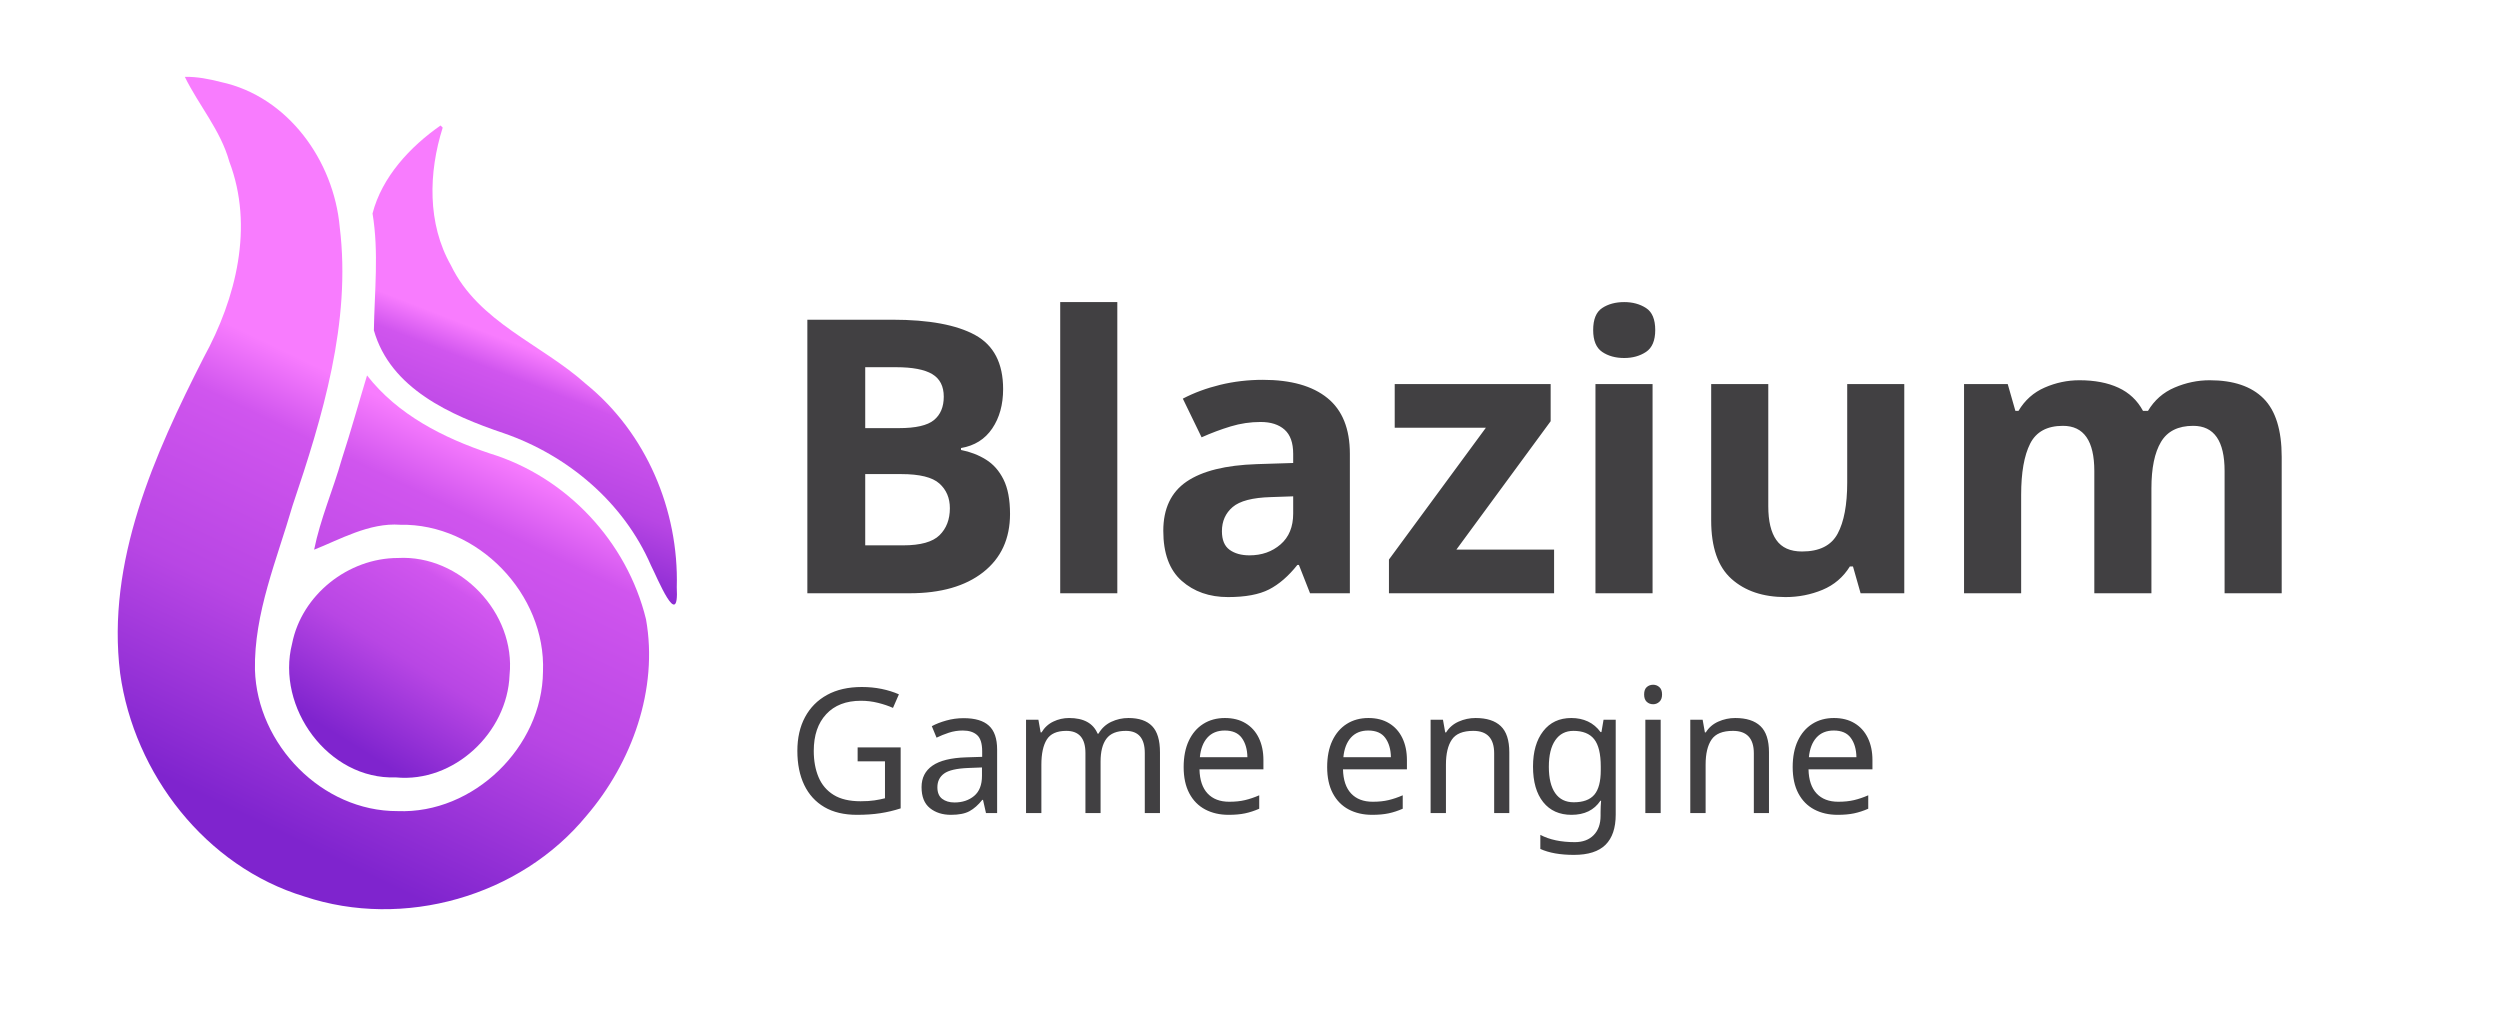
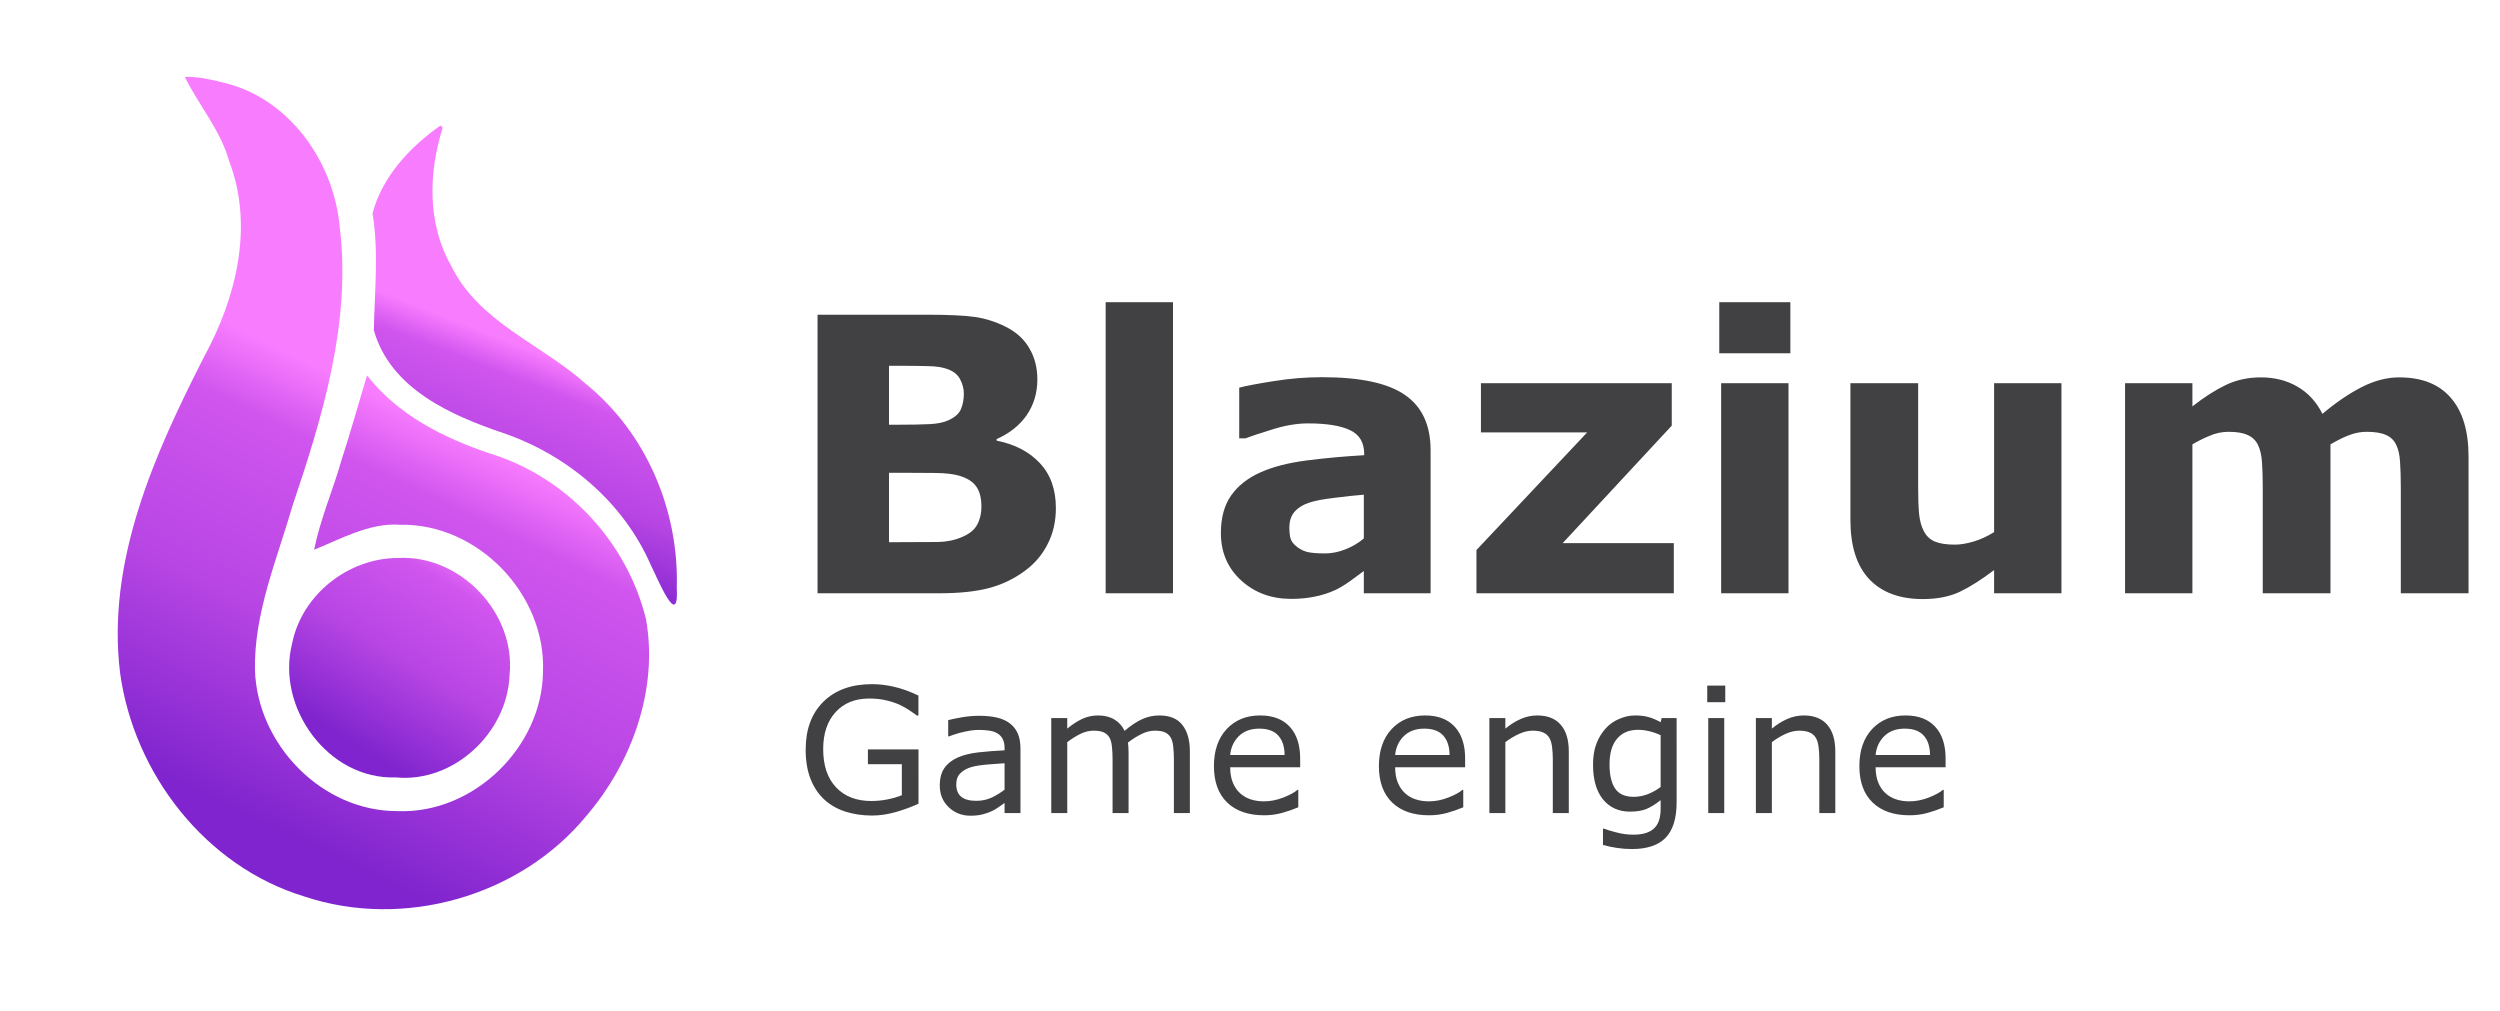
<svg xmlns="http://www.w3.org/2000/svg" xmlns:xlink="http://www.w3.org/1999/xlink" width="1024" height="414">
  <defs>
    <linearGradient xlink:href="#a" id="d" x1="496.519" x2="635.831" y1="813.477" y2="589.778" gradientTransform="translate(-29.828 14.465)scale(.3714)" gradientUnits="userSpaceOnUse" />
    <linearGradient id="a">
      <stop offset=".045" stop-color="#7f24ce" />
      <stop offset=".468" stop-color="#b846e4" />
      <stop offset=".825" stop-color="#d055ee" />
      <stop offset="1" stop-color="#f87cfe" />
    </linearGradient>
    <linearGradient xlink:href="#b" id="e" x1="269.585" x2="488.27" y1="847.204" y2="393.079" gradientTransform="translate(-29.828 14.465)scale(.3714)" gradientUnits="userSpaceOnUse" />
    <linearGradient id="b">
      <stop offset=".045" stop-color="#7f24ce" />
      <stop offset=".478" stop-color="#b846e4" />
      <stop offset=".848" stop-color="#d055ee" />
      <stop offset="1" stop-color="#f87cfe" />
    </linearGradient>
    <linearGradient xlink:href="#c" id="f" x1="635.831" x2="721.822" y1="589.778" y2="368.408" gradientTransform="translate(-29.828 14.465)scale(.3714)" gradientUnits="userSpaceOnUse" />
    <linearGradient id="c">
      <stop offset=".045" stop-color="#7f24ce" />
      <stop offset=".468" stop-color="#b846e4" />
      <stop offset=".848" stop-color="#d055ee" />
      <stop offset="1" stop-color="#f87cfe" />
    </linearGradient>
  </defs>
-   <text xml:space="preserve" x="316.565" y="243.003" fill="#414042" stroke-width="1.07" font-family="'Inter Alia'" font-size="12.84" font-weight="700" style="-inkscape-font-specification:&quot;Inter Alia, Bold&quot;;font-variant-ligatures:normal;font-variant-caps:normal;font-variant-numeric:normal;font-variant-east-asian:normal;text-align:start">
-     <tspan x="316.565" y="243.003" font-size="156.936" style="-inkscape-font-specification:&quot;Inter Alia, Bold&quot;;font-variant-ligatures:normal;font-variant-caps:normal;font-variant-numeric:normal;font-variant-east-asian:normal">Blazium</tspan>
-   </text>
-   <text xml:space="preserve" x="322.255" y="333.035" fill="#414042" stroke-width="1.07" font-family="'Inter Alia'" font-size="85.601" font-weight="500" style="-inkscape-font-specification:&quot;Inter Alia, Medium&quot;;font-variant-ligatures:normal;font-variant-caps:normal;font-variant-numeric:normal;font-variant-east-asian:normal;text-align:start">
-     <tspan x="322.255" y="333.035" font-size="71.335" font-weight="400" style="-inkscape-font-specification:&quot;Inter Alia, Normal&quot;;font-variant-ligatures:normal;font-variant-caps:normal;font-variant-numeric:normal;font-variant-east-asian:normal">Game engine</tspan>
-   </text>
+   <path fill="#414042" d="m 432.489,208.06 q 0,8.276 -3.372,14.789 -3.295,6.513 -9.119,10.805 -6.743,5.058 -14.866,7.203 -8.046,2.146 -20.46,2.146 H 334.864 V 128.903 h 44.291 q 13.793,0 20.153,0.92 6.437,0.92 12.72,4.061 6.513,3.295 9.655,8.889 3.218,5.517 3.218,12.644 0,8.276 -4.368,14.636 -4.368,6.284 -12.337,9.809 v 0.613 q 11.188,2.222 17.701,9.195 6.59,6.973 6.59,18.391 z m -37.701,-46.897 q 0,-2.835 -1.456,-5.671 -1.379,-2.835 -4.981,-4.215 -3.218,-1.226 -8.046,-1.303 -4.751,-0.153 -13.41,-0.153 h -2.759 v 24.138 h 4.598 q 6.973,0 11.877,-0.23 4.904,-0.23 7.74,-1.533 3.985,-1.762 5.211,-4.521 1.226,-2.835 1.226,-6.513 z m 7.203,46.437 q 0,-5.441 -2.146,-8.353 -2.069,-2.989 -7.126,-4.444 -3.448,-0.996 -9.502,-1.073 -6.054,-0.077 -12.644,-0.077 h -6.437 v 28.429 h 2.146 q 12.414,0 17.778,-0.077 5.364,-0.077 9.885,-1.992 4.598,-1.916 6.284,-5.058 1.762,-3.218 1.762,-7.356 z m 78.468,35.403 h -27.586 V 123.768 h 27.586 z m 78.161,-22.452 v -17.931 q -5.594,0.46 -12.107,1.303 -6.513,0.766 -9.885,1.839 -4.138,1.303 -6.36,3.831 -2.146,2.452 -2.146,6.513 0,2.682 0.46,4.368 0.46,1.686 2.299,3.218 1.762,1.533 4.215,2.299 2.452,0.69 7.663,0.69 4.138,0 8.353,-1.686 4.291,-1.686 7.51,-4.444 z m 0,13.333 q -2.222,1.686 -5.517,4.061 -3.295,2.375 -6.207,3.755 -4.061,1.839 -8.429,2.682 -4.368,0.92 -9.579,0.92 -12.261,0 -20.537,-7.586 -8.276,-7.586 -8.276,-19.387 0,-9.425 4.215,-15.402 4.215,-5.977 11.954,-9.425 7.663,-3.448 19.004,-4.904 11.341,-1.456 23.525,-2.146 v -0.46 q 0,-7.126 -5.824,-9.809 -5.824,-2.759 -17.165,-2.759 -6.82,0 -14.559,2.452 -7.74,2.376 -11.111,3.678 h -2.529 v -20.766 q 4.368,-1.149 14.176,-2.682 9.885,-1.609 19.77,-1.609 23.525,0 33.947,7.28 10.498,7.203 10.498,22.682 v 58.544 h -27.357 z m 126.974,9.119 h -80.844 v -17.701 l 45.364,-48.2 h -43.525 v -20.153 h 78.161 v 17.395 l -44.675,48.123 h 45.518 z m 46.974,0 h -27.586 v -86.054 h 27.586 z m 0.766,-98.315 h -29.119 v -20.92 h 29.119 z m 111.035,98.315 h -27.586 v -9.502 q -7.663,5.824 -14.023,8.889 -6.36,2.989 -15.173,2.989 -14.253,0 -21.992,-8.199 -7.663,-8.199 -7.663,-24.215 v -56.016 h 27.74 v 42.682 q 0,6.513 0.383,10.881 0.46,4.291 1.992,7.126 1.456,2.835 4.368,4.138 2.989,1.303 8.276,1.303 3.525,0 7.816,-1.303 4.291,-1.303 8.276,-3.831 v -60.997 h 27.586 z m 110.192,-60.997 v 60.997 H 926.822 v -42.989 q 0,-6.284 -0.307,-10.651 -0.307,-4.444 -1.686,-7.203 -1.379,-2.759 -4.215,-3.985 -2.759,-1.303 -7.816,-1.303 -4.061,0 -7.893,1.686 -3.831,1.609 -6.897,3.448 v 60.997 h -27.586 v -86.054 h 27.586 v 9.502 q 7.126,-5.594 13.64,-8.736 6.513,-3.142 14.406,-3.142 8.506,0 15.019,3.831 6.513,3.755 10.192,11.111 8.276,-6.973 16.092,-10.958 7.816,-3.985 15.326,-3.985 13.946,0 21.15,8.353 7.28,8.353 7.28,24.061 v 56.016 h -27.74 v -42.989 q 0,-6.36 -0.307,-10.728 -0.23,-4.368 -1.609,-7.126 -1.303,-2.759 -4.138,-3.985 -2.835,-1.303 -7.969,-1.303 -3.448,0 -6.743,1.226 -3.295,1.149 -8.046,3.908 z" aria-label="Blazium" font-family="Inter Alia" font-size="156.936" font-weight="700" style="-inkscape-font-specification:&quot;Inter Alia, Bold&quot;" />
+   <path fill="#414042" d="m 376.221,329.204 q -4.249,1.951 -9.3,3.413 -5.016,1.428 -9.718,1.428 -6.061,0 -11.111,-1.672 -5.051,-1.672 -8.603,-5.016 -3.588,-3.379 -5.538,-8.429 Q 330,313.843 330,307.051 q 0,-12.435 7.245,-19.61 7.28,-7.21 19.958,-7.21 4.424,0 9.021,1.08 4.633,1.045 9.962,3.588 v 8.185 h -0.627 q -1.08,-0.836 -3.135,-2.194 -2.055,-1.358 -4.04,-2.264 -2.403,-1.08 -5.469,-1.776 -3.03,-0.731 -6.897,-0.731 -8.708,0 -13.793,5.608 -5.051,5.573 -5.051,15.117 0,10.066 5.294,15.674 5.294,5.573 14.42,5.573 3.344,0 6.653,-0.662 3.344,-0.662 5.852,-1.707 v -12.714 h -13.898 v -6.061 h 20.725 z m 41.763,3.831 h -6.513 v -4.145 q -0.871,0.592 -2.369,1.672 -1.463,1.045 -2.856,1.672 -1.637,0.801 -3.762,1.324 -2.125,0.557 -4.981,0.557 -5.26,0 -8.917,-3.483 -3.657,-3.483 -3.657,-8.882 0,-4.424 1.881,-7.14 1.916,-2.752 5.434,-4.319 3.553,-1.567 8.534,-2.125 4.981,-0.557 10.693,-0.836 v -1.01 q 0,-2.229 -0.801,-3.692 -0.766,-1.463 -2.229,-2.299 -1.393,-0.801 -3.344,-1.08 -1.951,-0.279 -4.075,-0.279 -2.578,0 -5.747,0.697 -3.17,0.662 -6.548,1.951 h -0.348 v -6.653 q 1.916,-0.522 5.538,-1.149 3.622,-0.627 7.14,-0.627 4.11,0 7.14,0.697 3.065,0.662 5.294,2.299 2.194,1.602 3.344,4.145 1.149,2.543 1.149,6.304 z m -6.513,-9.579 v -10.833 q -2.996,0.174 -7.071,0.522 -4.04,0.348 -6.409,1.01 -2.821,0.801 -4.563,2.508 -1.742,1.672 -1.742,4.633 0,3.344 2.02,5.051 2.02,1.672 6.165,1.672 3.448,0 6.304,-1.324 2.856,-1.358 5.294,-3.239 z m 75.898,9.579 h -6.548 v -22.153 q 0,-2.508 -0.244,-4.842 -0.209,-2.334 -0.94,-3.727 -0.801,-1.498 -2.299,-2.264 -1.498,-0.766 -4.319,-0.766 -2.752,0 -5.503,1.393 -2.752,1.358 -5.503,3.483 0.104,0.801 0.174,1.881 0.07,1.045 0.07,2.09 V 333.035 h -6.548 v -22.153 q 0,-2.578 -0.244,-4.876 -0.209,-2.334 -0.94,-3.727 -0.801,-1.498 -2.299,-2.229 -1.498,-0.766 -4.319,-0.766 -2.682,0 -5.399,1.324 -2.682,1.324 -5.364,3.379 v 29.049 h -6.548 v -38.907 h 6.548 v 4.319 q 3.065,-2.543 6.096,-3.971 3.065,-1.428 6.513,-1.428 3.971,0 6.722,1.672 2.787,1.672 4.145,4.633 3.971,-3.344 7.245,-4.807 3.274,-1.498 7.001,-1.498 6.409,0 9.439,3.901 3.065,3.866 3.065,10.833 z m 45.177,-18.774 h -28.666 q 0,3.588 1.08,6.27 1.08,2.647 2.961,4.354 1.811,1.672 4.284,2.508 2.508,0.836 5.503,0.836 3.971,0 7.976,-1.567 4.04,-1.602 5.747,-3.135 h 0.348 v 7.14 q -3.309,1.393 -6.757,2.334 -3.448,0.94 -7.245,0.94 -9.683,0 -15.117,-5.225 -5.434,-5.26 -5.434,-14.908 0,-9.544 5.19,-15.152 5.225,-5.608 13.724,-5.608 7.872,0 12.121,4.598 4.284,4.598 4.284,13.062 z m -6.374,-5.016 q -0.035,-5.155 -2.612,-7.976 -2.543,-2.821 -7.767,-2.821 -5.26,0 -8.394,3.1 -3.1,3.1 -3.518,7.698 z m 73.947,5.016 h -28.666 q 0,3.588 1.08,6.27 1.08,2.647 2.961,4.354 1.811,1.672 4.284,2.508 2.508,0.836 5.503,0.836 3.971,0 7.976,-1.567 4.04,-1.602 5.747,-3.135 h 0.348 v 7.14 q -3.309,1.393 -6.757,2.334 -3.448,0.94 -7.245,0.94 -9.683,0 -15.117,-5.225 -5.434,-5.26 -5.434,-14.908 0,-9.544 5.19,-15.152 5.225,-5.608 13.724,-5.608 7.872,0 12.121,4.598 4.284,4.598 4.284,13.062 z m -6.374,-5.016 q -0.035,-5.155 -2.612,-7.976 -2.543,-2.821 -7.767,-2.821 -5.26,0 -8.394,3.1 -3.1,3.1 -3.518,7.698 z m 48.834,23.79 h -6.548 v -22.153 q 0,-2.682 -0.313,-5.016 -0.313,-2.369 -1.149,-3.692 -0.871,-1.463 -2.508,-2.16 -1.637,-0.731 -4.249,-0.731 -2.682,0 -5.608,1.324 -2.926,1.324 -5.608,3.379 v 29.049 h -6.548 v -38.907 h 6.548 v 4.319 q 3.065,-2.543 6.339,-3.971 3.274,-1.428 6.722,-1.428 6.305,0 9.614,3.797 3.309,3.797 3.309,10.937 z m 44.166,-4.424 q 0,9.892 -4.493,14.525 -4.493,4.633 -13.828,4.633 -3.1,0 -6.061,-0.453 -2.926,-0.418 -5.782,-1.219 v -6.688 h 0.348 q 1.602,0.627 5.085,1.533 3.483,0.94 6.966,0.94 3.344,0 5.538,-0.801 2.194,-0.801 3.413,-2.229 1.219,-1.358 1.742,-3.274 0.522,-1.916 0.522,-4.284 v -3.553 q -2.961,2.369 -5.678,3.553 -2.682,1.149 -6.862,1.149 -6.966,0 -11.076,-5.016 -4.075,-5.051 -4.075,-14.211 0,-5.016 1.393,-8.638 1.428,-3.657 3.866,-6.305 2.264,-2.473 5.503,-3.831 3.239,-1.393 6.444,-1.393 3.379,0 5.643,0.697 2.299,0.662 4.842,2.055 l 0.418,-1.672 h 6.13 z m -6.548,-6.27 v -21.212 q -2.612,-1.184 -4.876,-1.672 -2.229,-0.522 -4.458,-0.522 -5.399,0 -8.499,3.622 -3.1,3.622 -3.1,10.519 0,6.548 2.299,9.927 2.299,3.379 7.628,3.379 2.856,0 5.712,-1.08 2.891,-1.115 5.294,-2.961 z m 26.472,-34.727 h -7.384 v -6.792 h 7.384 z M 706.25,333.035 H 699.702 v -38.907 h 6.548 z m 45.49,0 h -6.548 v -22.153 q 0,-2.682 -0.313,-5.016 -0.313,-2.369 -1.149,-3.692 -0.871,-1.463 -2.508,-2.16 -1.637,-0.731 -4.249,-0.731 -2.682,0 -5.608,1.324 -2.926,1.324 -5.608,3.379 v 29.049 h -6.548 v -38.907 h 6.548 v 4.319 q 3.065,-2.543 6.339,-3.971 3.274,-1.428 6.722,-1.428 6.305,0 9.614,3.797 3.309,3.797 3.309,10.937 z m 45.177,-18.774 h -28.666 q 0,3.588 1.08,6.27 1.08,2.647 2.961,4.354 1.811,1.672 4.284,2.508 2.508,0.836 5.503,0.836 3.971,0 7.976,-1.567 4.04,-1.602 5.747,-3.135 h 0.348 v 7.14 q -3.309,1.393 -6.757,2.334 -3.448,0.94 -7.245,0.94 -9.683,0 -15.117,-5.225 -5.434,-5.26 -5.434,-14.908 0,-9.544 5.19,-15.152 5.225,-5.608 13.724,-5.608 7.872,0 12.121,4.598 4.284,4.598 4.284,13.062 z m -6.374,-5.016 q -0.035,-5.155 -2.612,-7.976 -2.543,-2.821 -7.767,-2.821 -5.26,0 -8.394,3.1 -3.1,3.1 -3.518,7.698 z" aria-label="Game engine" font-family="Inter Alia" font-size="71.335" style="-inkscape-font-specification:&quot;Inter Alia, Normal&quot;" />
  <path fill="url(#d)" d="m 163.003,228.552 c 25.522,-1.404 48.327,22.515 45.713,47.945 -0.877,23.545 -22.757,44.245 -46.602,41.924 -27.695,1.017 -49.13,-28.699 -42.472,-54.783 3.957,-20.071 23.05,-35.08 43.361,-35.086 z" paint-order="markers stroke fill" style="mix-blend-mode:normal" />
  <path fill="url(#e)" d="M 75.703,31.474 C 81.281,42.939 90.388,53.364 93.914,66.158 104.082,92.813 96.703,122.202 83.472,146.369 63.205,186.166 43.535,230.048 49.205,275.759 c 5.727,41.293 35.078,79.184 75.475,91.444 40.552,13.537 88.326,0.053 115.515,-33.039 18.655,-21.748 29.52,-51.878 24.408,-80.513 -7.778,-31.838 -32.588,-58.334 -63.967,-67.923 -19.014,-6.353 -37.759,-15.853 -50.293,-31.947 -3.119,10.238 -6.661,22.995 -10.382,34.421 -3.511,12.374 -8.764,24.383 -11.295,36.951 10.411,-4.094 22.628,-11.164 35.256,-10.209 31.787,-0.616 59.742,28.421 58.487,60.106 -0.256,30.941 -28.46,58.42 -59.546,57.179 -30.967,0.14 -57.508,-27.27 -58.435,-57.85 -0.424,-23.206 9.008,-45.183 15.368,-67.167 C 132.11,170.717 143.916,131.967 139.156,93.035 136.732,65.866 117.983,39.526 90.501,33.603 85.672,32.358 80.712,31.377 75.703,31.474 Z" paint-order="markers stroke fill" style="mix-blend-mode:normal" />
  <path fill="url(#f)" d="m 180.456,51.401 c -12.456,8.651 -24.027,21.113 -27.867,36.042 2.642,15.852 0.793,32.042 0.554,47.867 6.78,23.921 31.555,34.83 53.136,42.11 26.312,9.078 49.13,28.338 60.324,54.097 2.611,5.089 11.59,27.302 10.604,9.012 0.895,-31.551 -12.525,-63.269 -37.224,-83.275 -18.237,-16.375 -44,-25.23 -55.269,-48.559 -9.758,-17.118 -9.18,-38.096 -3.382,-56.419 l -0.437,-0.437 z" paint-order="markers stroke fill" style="mix-blend-mode:normal" />
</svg>
